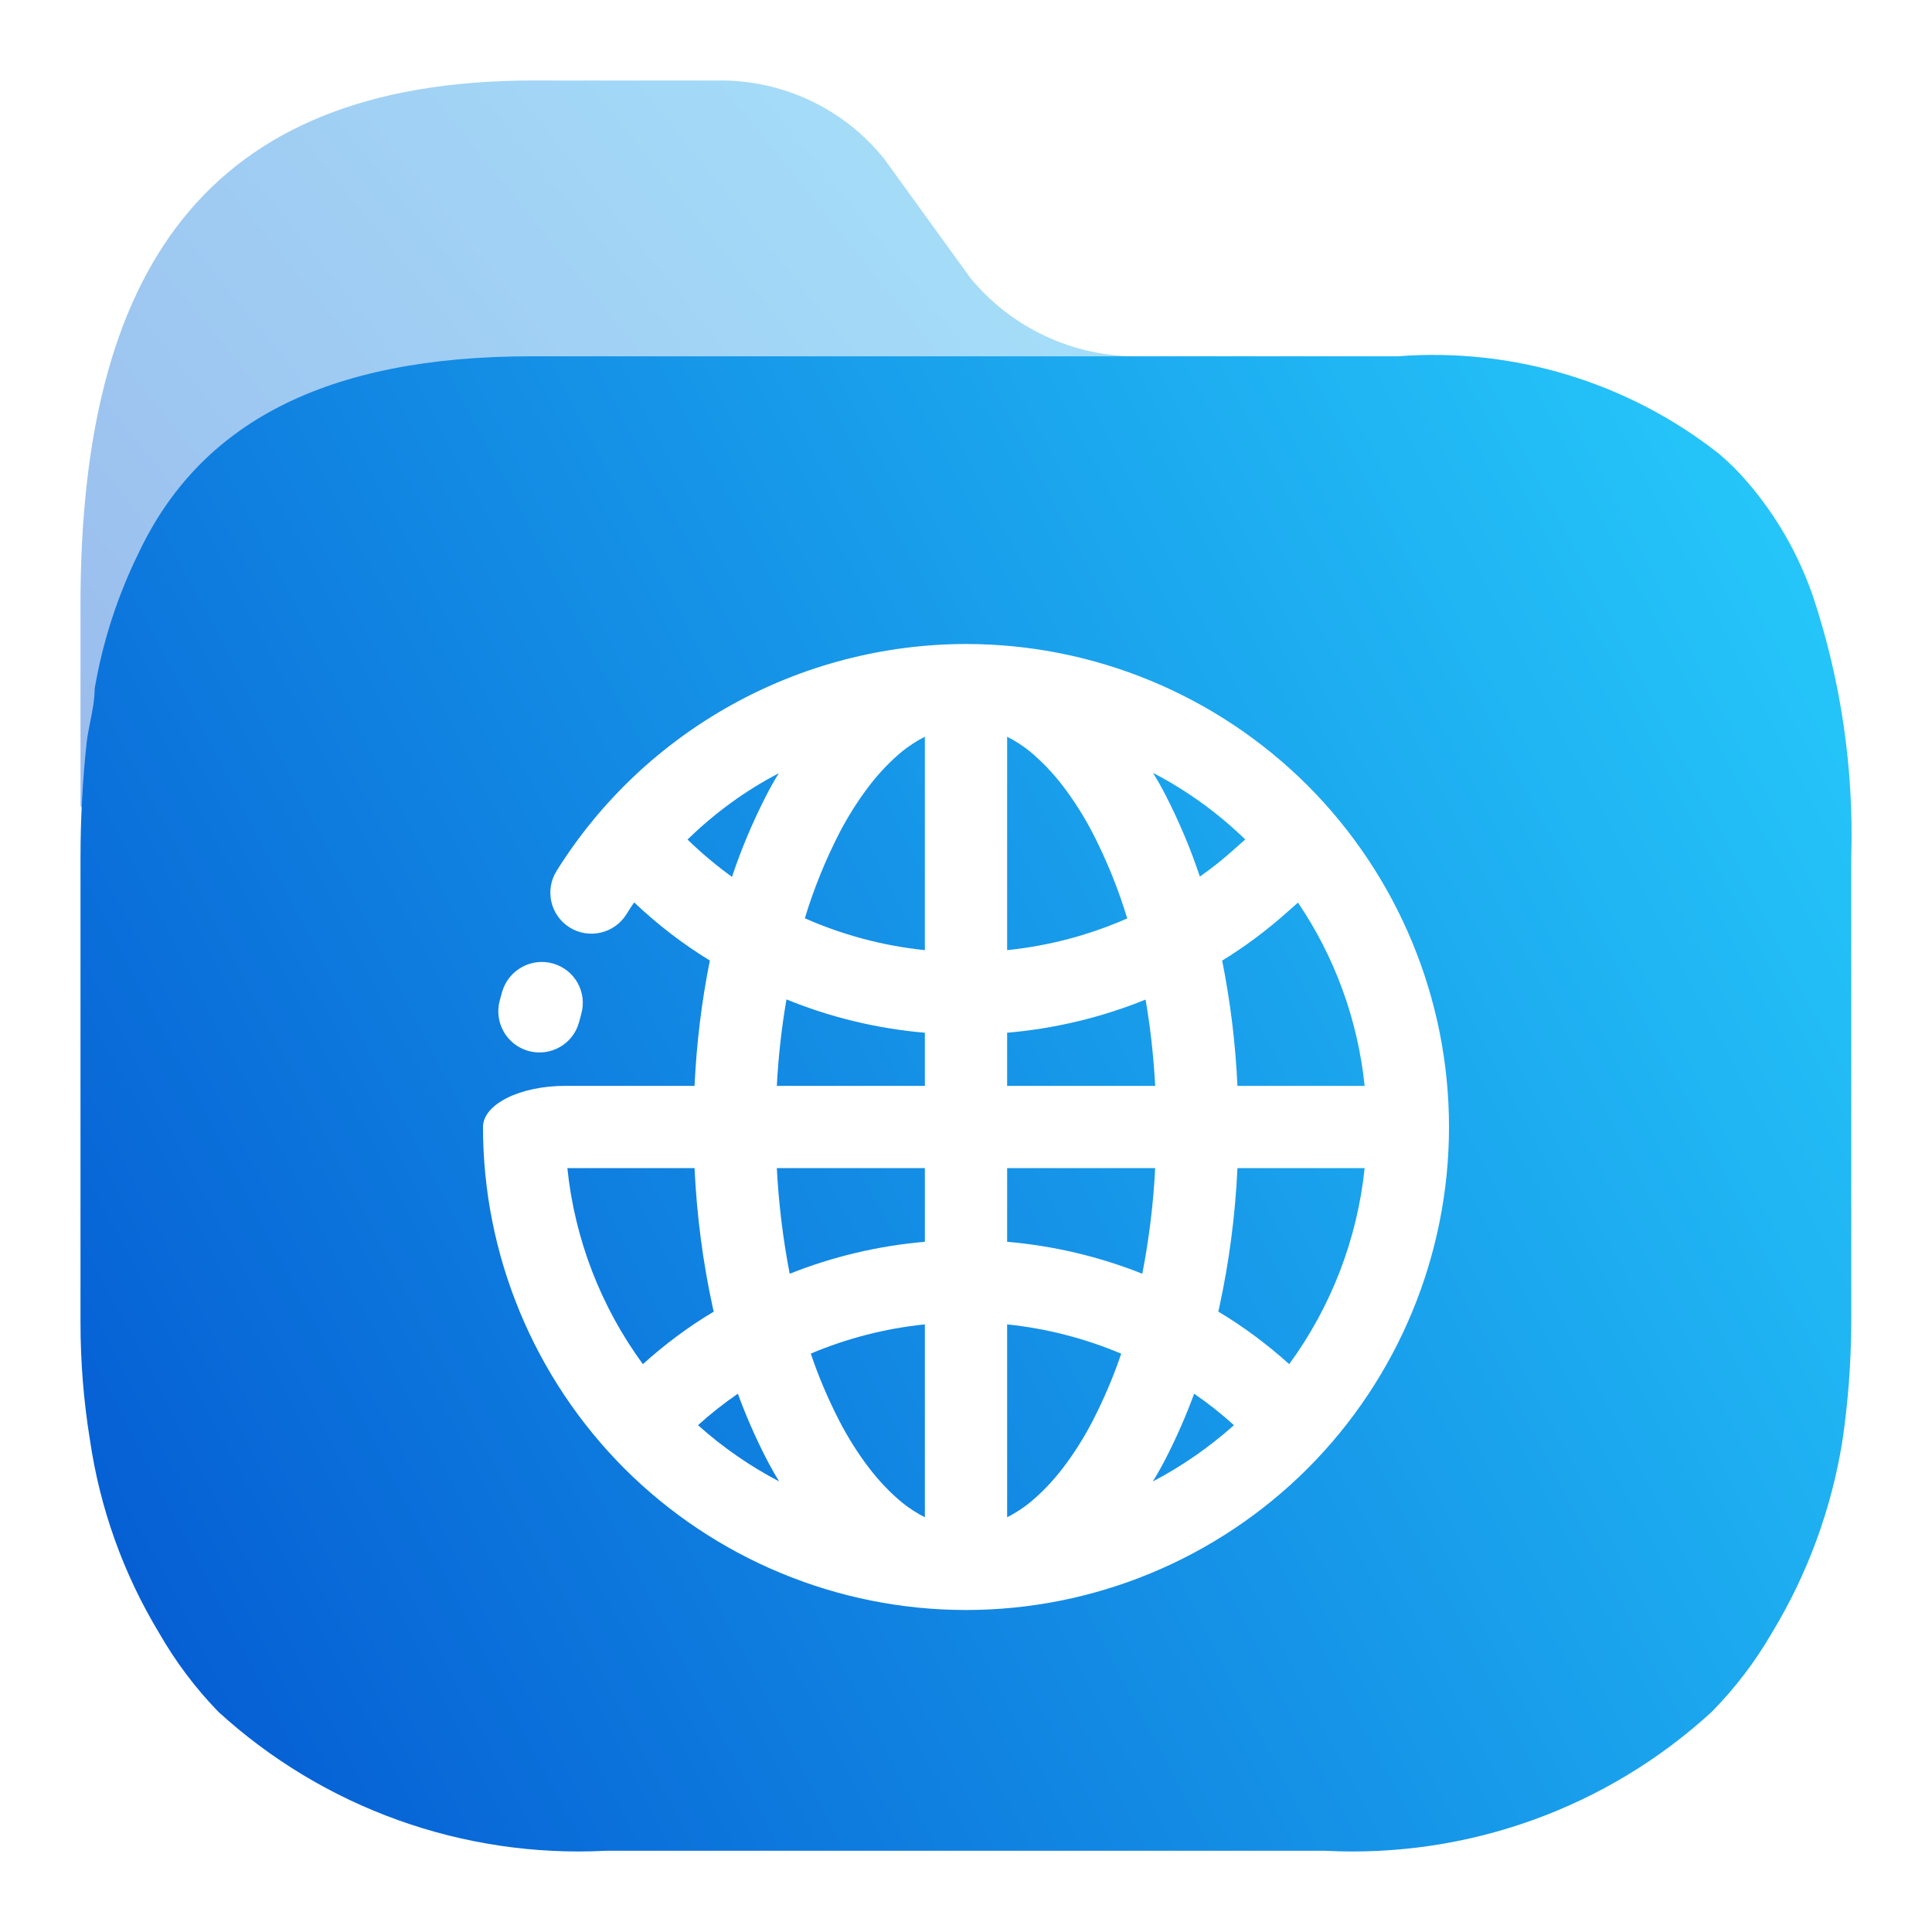
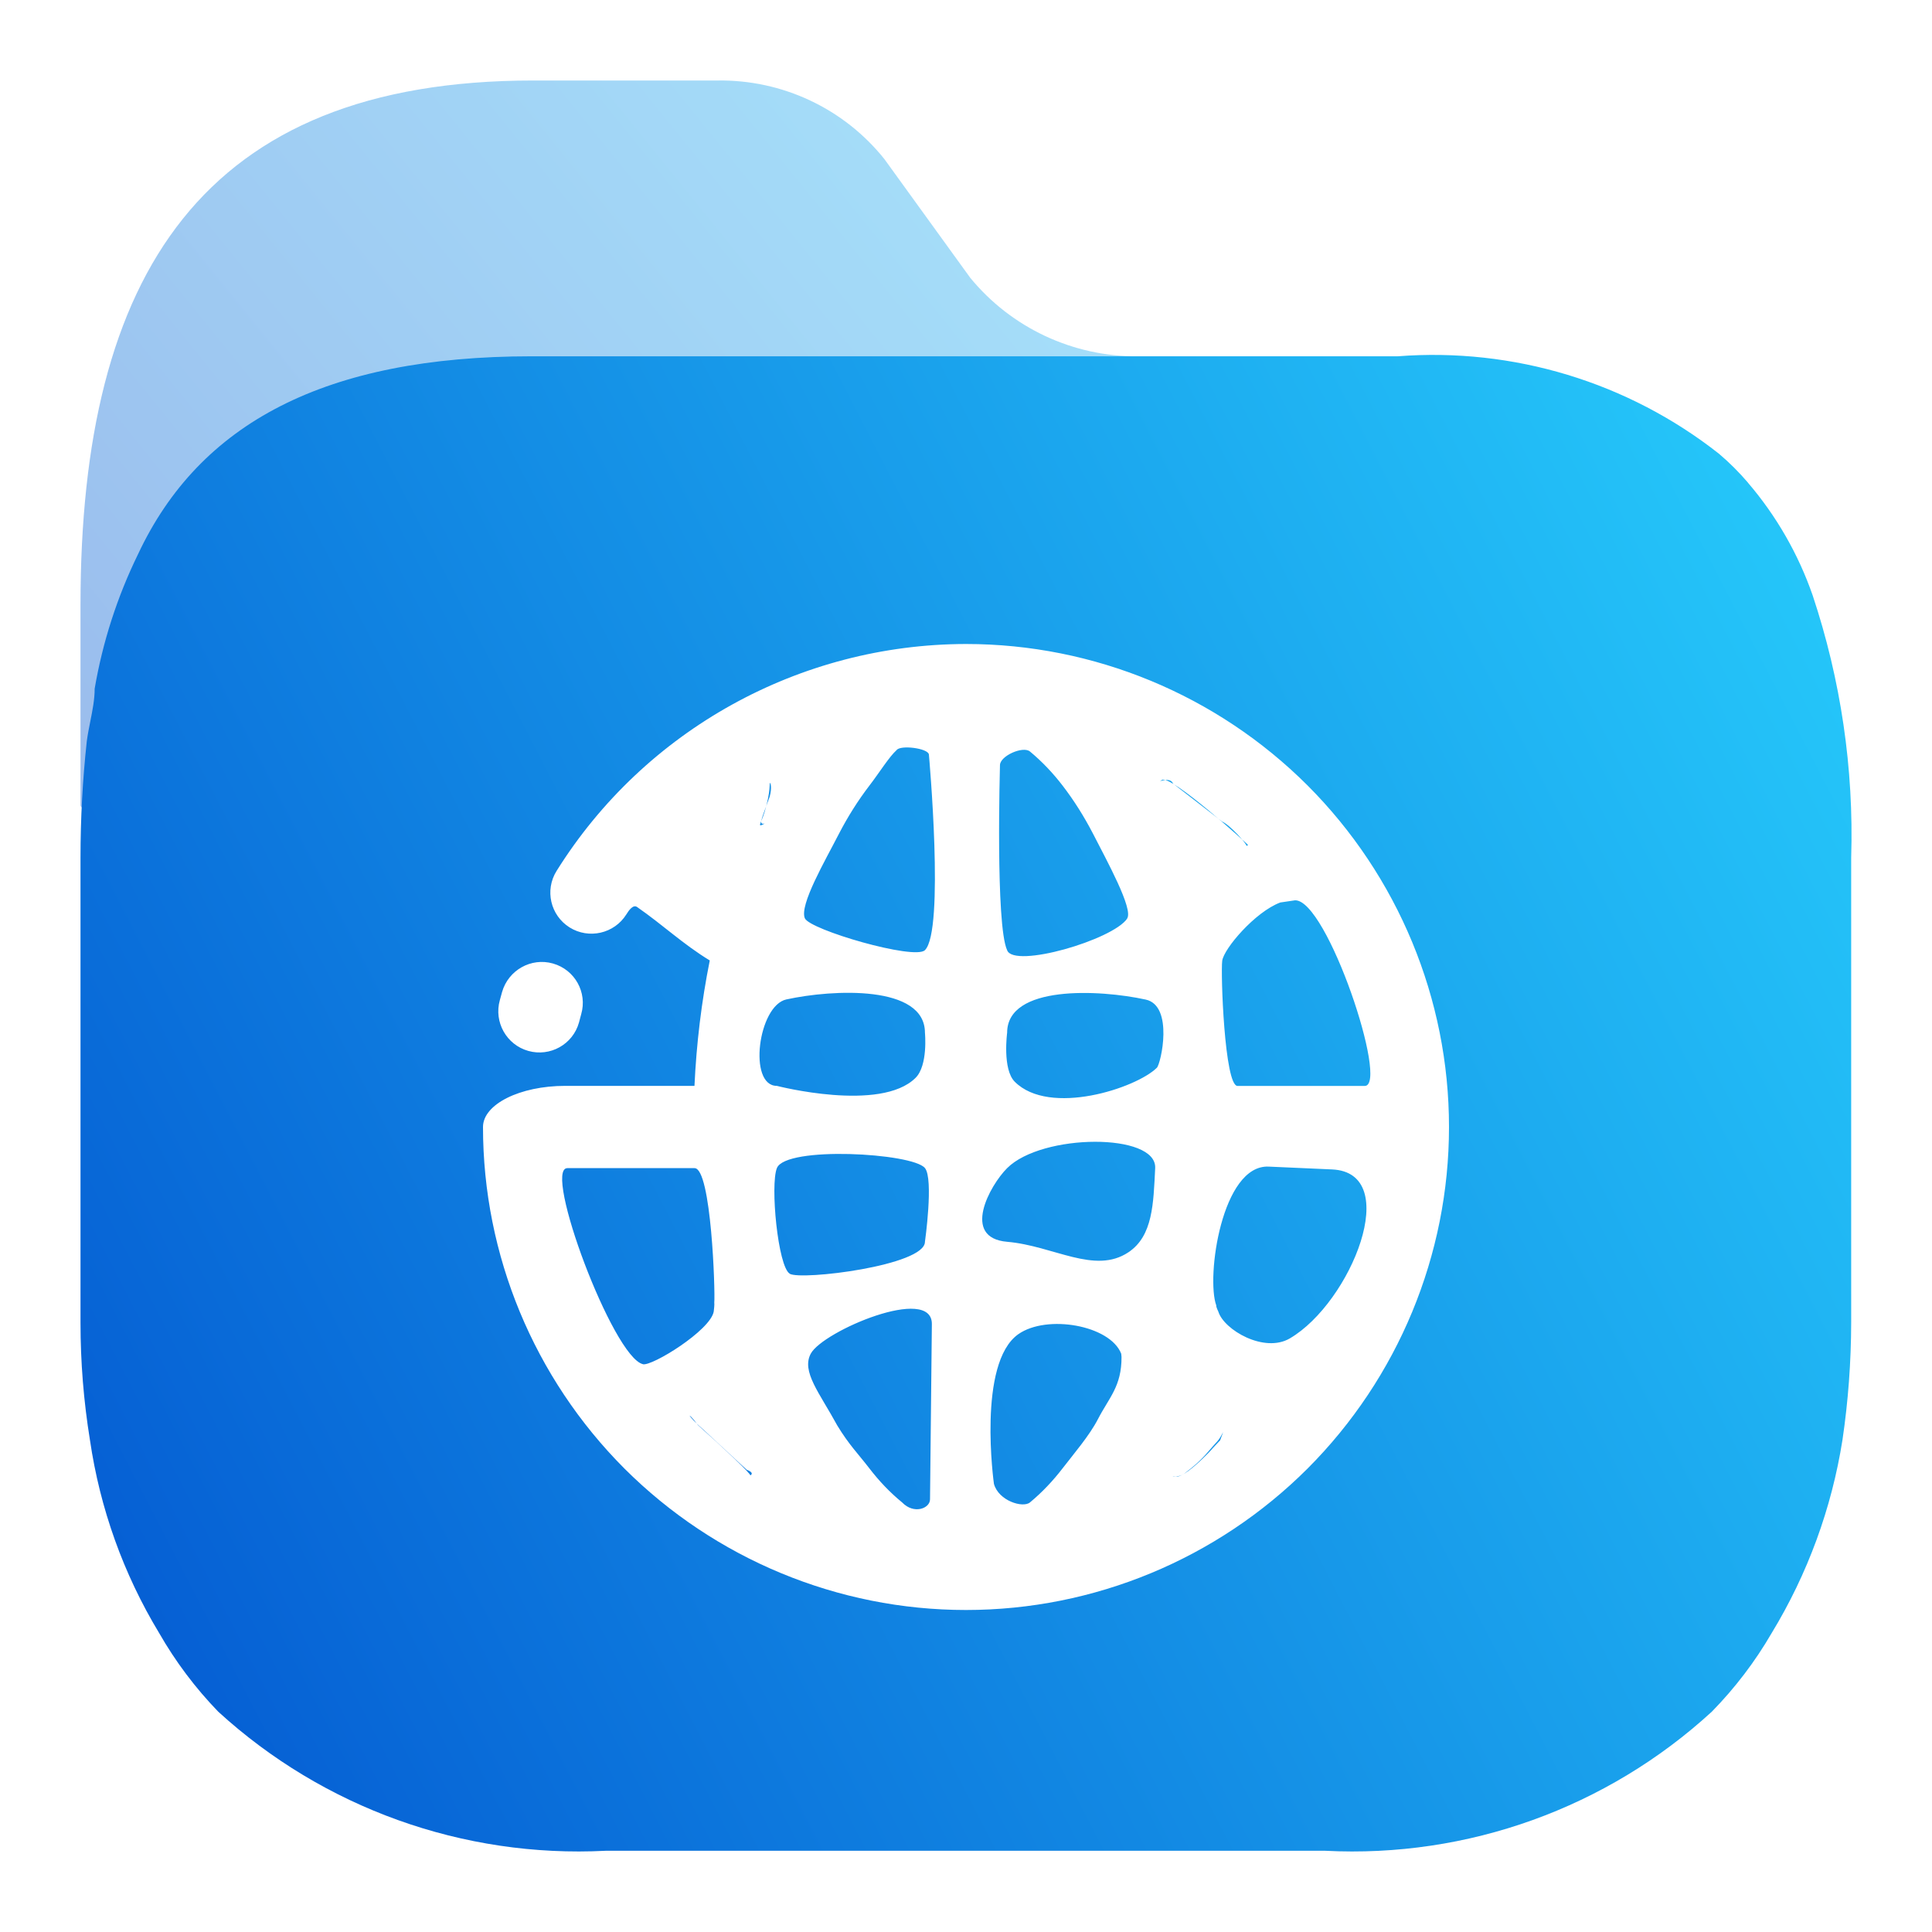
- <svg xmlns="http://www.w3.org/2000/svg" width="24" height="24" viewBox="0 0 24 24" fill="none">
-   <path opacity="0.4" d="M17.373 4.426H14.136C13.329 4.432 12.563 4.073 12.052 3.45L10.986 1.976C10.484 1.348 9.718 0.988 8.913 1H6.624C2.516 1 1 3.411 1 7.511L1 10C0.995 10.487 9.499 6.987 9.5 6.5L11.997 5.654C13 6 19.5 5 17.373 4.426Z" fill="url(#paint0_linear_11_173)" />
-   <path fill-rule="evenodd" clip-rule="evenodd" d="M21.715 5.998C22.067 6.409 22.339 6.883 22.517 7.394C22.868 8.444 23.03 9.547 22.997 10.654V16.432C22.995 16.919 22.959 17.405 22.889 17.886C22.755 18.736 22.456 19.552 22.009 20.288C21.803 20.643 21.553 20.971 21.265 21.264C19.962 22.46 18.232 23.082 16.463 22.991H7.524C5.753 23.082 4.019 22.459 2.712 21.264C2.427 20.97 2.181 20.642 1.978 20.288C1.533 19.553 1.241 18.736 1.117 17.886C1.039 17.406 1 16.919 1 16.432V10.654C1 10.171 1.026 9.689 1.078 9.209C1.089 9.125 1.106 9.042 1.122 8.96C1.149 8.824 1.176 8.689 1.176 8.555C1.275 7.976 1.456 7.414 1.714 6.886C2.477 5.256 4.042 4.426 6.604 4.426H17.363C18.798 4.315 20.223 4.747 21.354 5.637C21.484 5.747 21.605 5.868 21.715 5.998ZM9.77 12.415C10.316 12.638 10.895 12.778 11.489 12.829V13.489H9.65C9.669 13.129 9.708 12.771 9.77 12.415ZM14.231 12.417C13.684 12.639 13.104 12.778 12.511 12.829V13.489H14.35C14.331 13.13 14.292 12.772 14.231 12.417ZM9.81 15.823C10.344 15.61 10.91 15.476 11.489 15.426V14.511H9.65C9.673 14.951 9.726 15.39 9.81 15.823ZM14.19 15.823C13.656 15.61 13.09 15.476 12.511 15.426V14.511H14.35C14.328 14.951 14.274 15.39 14.19 15.823ZM10.072 16.815C10.522 16.625 10.999 16.502 11.489 16.452V18.848C11.388 18.797 11.294 18.736 11.206 18.665C11.055 18.54 10.92 18.397 10.8 18.241C10.657 18.055 10.532 17.855 10.425 17.648C10.287 17.379 10.168 17.101 10.072 16.815ZM13.928 16.816C13.478 16.626 13.001 16.503 12.511 16.452V18.848C12.612 18.797 12.706 18.736 12.794 18.665C12.945 18.54 13.08 18.397 13.2 18.241C13.343 18.055 13.468 17.855 13.575 17.648C13.713 17.379 13.832 17.101 13.928 16.816ZM9.998 11.407C10.469 11.615 10.972 11.75 11.489 11.803V9.152C11.388 9.203 11.294 9.264 11.206 9.335C11.055 9.46 10.92 9.603 10.8 9.759C10.657 9.946 10.532 10.145 10.425 10.351C10.251 10.691 10.108 11.044 9.998 11.407ZM14.003 11.409C13.531 11.617 13.027 11.75 12.511 11.803V9.152C12.612 9.203 12.706 9.264 12.794 9.335C12.945 9.46 13.08 9.603 13.2 9.759C13.343 9.946 13.468 10.145 13.575 10.351C13.75 10.692 13.893 11.046 14.003 11.409ZM16.124 11.212C16.582 11.889 16.868 12.672 16.952 13.489H15.372C15.348 12.967 15.285 12.446 15.182 11.933C15.465 11.76 15.732 11.56 15.983 11.337L16.124 11.212ZM16.015 16.946C16.536 16.233 16.861 15.392 16.952 14.511H15.372C15.345 15.093 15.27 15.673 15.146 16.242C15.142 16.259 15.138 16.276 15.134 16.293C15.447 16.48 15.741 16.699 16.015 16.946ZM7.986 16.946C7.464 16.233 7.139 15.393 7.048 14.511H8.628C8.655 15.093 8.73 15.673 8.854 16.242C8.858 16.259 8.862 16.276 8.866 16.294C8.553 16.48 8.259 16.7 7.986 16.946ZM8.671 17.704C8.979 17.98 9.318 18.214 9.679 18.403C9.621 18.309 9.567 18.212 9.516 18.113C9.383 17.853 9.266 17.586 9.166 17.313C8.993 17.432 8.828 17.562 8.671 17.704ZM15.329 17.704C15.172 17.562 15.007 17.432 14.834 17.313C14.734 17.586 14.617 17.853 14.484 18.113C14.433 18.212 14.379 18.309 14.321 18.403C14.682 18.214 15.021 17.979 15.329 17.704ZM8.541 10.429C8.878 10.1 9.26 9.821 9.675 9.605C9.618 9.697 9.565 9.791 9.516 9.887C9.35 10.212 9.208 10.548 9.093 10.893C8.899 10.752 8.714 10.598 8.541 10.429ZM15.304 10.574C15.177 10.687 15.044 10.793 14.905 10.889C14.791 10.545 14.649 10.211 14.484 9.887C14.434 9.79 14.381 9.694 14.323 9.601C14.74 9.817 15.126 10.096 15.469 10.428L15.304 10.574ZM6.563 13.055C6.834 13.131 7.116 12.974 7.192 12.703L7.22 12.598C7.298 12.328 7.141 12.046 6.869 11.969C6.598 11.892 6.315 12.051 6.237 12.323L6.209 12.425C6.133 12.697 6.292 12.979 6.563 13.055ZM6 14C6 13.718 6.458 13.489 7.021 13.489H8.628C8.652 12.966 8.715 12.446 8.818 11.932C8.482 11.727 8.167 11.484 7.878 11.21C7.844 11.259 7.811 11.309 7.78 11.36C7.63 11.598 7.315 11.67 7.076 11.521C6.837 11.371 6.765 11.057 6.914 10.819C8.009 9.067 9.934 8.003 12 8C13.591 8 15.117 8.633 16.243 9.757C17.367 10.883 18 12.409 18 14C18 15.591 17.367 17.117 16.243 18.243C15.117 19.367 13.591 20 12 20C10.409 20 8.883 19.367 7.757 18.243C6.633 17.117 6 15.591 6 14Z" fill="url(#paint1_linear_11_173)" />
-   <defs>
+ <svg xmlns="http://www.w3.org/2000/svg" width="24" height="24" viewBox="0 0 24 24" fill="none" version="1.1" id="svg5">
+   <path opacity="0.4" d="M17.373 4.426H14.136C13.329 4.432 12.563 4.073 12.052 3.45L10.986 1.976C10.484 1.348 9.718 0.988 8.913 1H6.624C2.516 1 1 3.411 1 7.511L1 10C0.995 10.487 9.499 6.987 9.5 6.5L11.997 5.654C13 6 19.5 5 17.373 4.426Z" fill="url(#paint0_linear_11_173)" id="path1" />
+   <path fill-rule="evenodd" clip-rule="evenodd" d="m 21.715,5.998 c 0.352,0.411 0.624,0.885 0.802,1.396 0.35,1.05 0.513,2.154 0.479,3.26 v 5.778 c -0.001,0.487 -0.037,0.973 -0.108,1.454 -0.134,0.85 -0.433,1.666 -0.88,2.401 -0.206,0.355 -0.456,0.683 -0.743,0.976 -1.303,1.196 -3.034,1.819 -4.802,1.728 H 7.524 C 5.753,23.082 4.019,22.459 2.712,21.264 2.427,20.97 2.181,20.642 1.978,20.288 1.533,19.553 1.241,18.736 1.117,17.886 1.039,17.406 1,16.919 1,16.432 V 10.654 C 1,10.171 1.026,9.689 1.078,9.209 1.089,9.125 1.106,9.042 1.122,8.96 1.149,8.824 1.176,8.689 1.176,8.555 1.275,7.976 1.456,7.414 1.714,6.886 2.477,5.256 4.042,4.426 6.604,4.426 H 17.363 c 1.435,-0.111 2.86,0.321 3.99,1.21 0.13,0.11 0.251,0.231 0.362,0.361 z M 9.77,12.415 c 0.576,-0.126 1.72,-0.183 1.72,0.414 0,0 0.04,0.404 -0.116,0.56 C 10.94,13.822 9.65,13.489 9.65,13.489 c -0.36,0 -0.233,-0.997 0.119,-1.074 z m 4.462,0.002 c -0.577,-0.126 -1.721,-0.183 -1.721,0.412 0,0 -0.061,0.454 0.095,0.609 0.433,0.433 1.51,0.079 1.765,-0.174 0.05,-0.049 0.213,-0.771 -0.139,-0.847 z m -4.422,3.406 c 0.141,0.085 1.68,-0.101 1.68,-0.397 0,0 0.11,-0.781 0,-0.916 -0.154,-0.188 -1.727,-0.276 -1.839,0 -0.085,0.21 0.013,1.224 0.159,1.312 z m 4.208,-0.267 C 13.598,15.836 13.09,15.476 12.511,15.426 c -0.573,-0.049 -0.216,-0.7 0,-0.915 0.433,-0.433 1.861,-0.44 1.839,0 -0.022,0.441 -0.028,0.842 -0.332,1.045 z M 10.072,16.815 c 0.15,-0.279 1.509,-0.858 1.504,-0.366 l -0.023,2.177 c -0.001,0.113 -0.201,0.189 -0.346,0.038 C 11.055,18.54 10.92,18.397 10.8,18.241 10.657,18.055 10.548,17.95 10.401,17.708 10.181,17.303 9.952,17.037 10.072,16.815 Z m 3.856,0.001 c -0.139,-0.354 -0.922,-0.491 -1.277,-0.243 -0.515,0.36 -0.304,1.86 -0.304,1.86 0.058,0.211 0.359,0.303 0.447,0.231 0.151,-0.125 0.286,-0.268 0.406,-0.424 0.143,-0.186 0.33,-0.402 0.438,-0.609 0.138,-0.269 0.296,-0.408 0.294,-0.775 l -0.004,-0.041 z M 9.998,11.407 c 0.061,0.144 1.36,0.522 1.491,0.397 0.248,-0.238 0.05,-2.432 0.05,-2.432 -0.011,-0.077 -0.353,-0.121 -0.401,-0.054 C 11.046,9.4 10.92,9.603 10.8,9.759 10.657,9.946 10.532,10.145 10.425,10.351 10.251,10.691 9.928,11.242 9.998,11.407 Z m 4.005,0.003 c -0.178,0.266 -1.409,0.624 -1.492,0.394 C 12.365,11.489 12.422,9.505 12.422,9.505 12.422,9.391 12.706,9.264 12.794,9.335 c 0.151,0.125 0.286,0.268 0.406,0.424 0.143,0.186 0.268,0.386 0.375,0.592 0.174,0.34 0.506,0.942 0.427,1.058 z m 2.084,-0.226 c 0.398,-0.013 1.172,2.306 0.866,2.306 h -1.58 c -0.162,0 -0.211,-1.409 -0.19,-1.556 0.021,-0.15 0.407,-0.605 0.721,-0.723 z m -0.064,5.442 c 0.762,-0.447 1.41,-2.06 0.524,-2.099 l -0.787,-0.035 c -0.582,-0.026 -0.779,1.372 -0.651,1.725 -0.004,0.017 0.026,0.077 0.026,0.077 0.069,0.226 0.57,0.519 0.888,0.332 z M 7.986,16.946 C 7.613,16.857 6.739,14.511 7.048,14.511 h 1.58 c 0.209,0 0.258,1.538 0.245,1.67 0.004,0.017 -0.004,0.096 -0.007,0.113 -0.045,0.236 -0.767,0.68 -0.88,0.653 z m 0.76,0.821 C 8.534,17.587 8.515,17.499 8.671,17.704 c 0.308,0.275 0.678,0.622 0.648,0.625 0.043,-0.025 0.01,-0.051 -0.043,-0.071 m 5.881,-0.366 c 0.072,-0.198 0.027,-0.054 -0.037,0.015 -0.148,0.161 -0.174,0.221 -0.406,0.397 -0.084,0.064 -0.212,0.023 -0.102,0.038 0.138,0.019 0.606,-0.516 0.398,-0.294 z M 9.498,10.086 c 0.082,-0.269 0.055,-0.368 0.07,-0.36 0,0 0.026,0.052 -0.007,0.171 -0.111,0.307 -0.138,0.349 -0.062,0.333 -0.101,0.056 -0.047,0.007 -0.001,-0.144 z M 14.573,9.735 c -0.042,-0.101 -0.218,0.001 -0.141,-0.045 0.104,-0.081 1.088,0.817 1.072,0.807 l -0.02,0.012 c 0.009,-0.02 -0.2,-0.259 -0.305,-0.305 M 6.563,13.055 C 6.834,13.131 7.116,12.974 7.192,12.703 L 7.22,12.598 C 7.298,12.328 7.141,12.046 6.869,11.969 6.598,11.892 6.315,12.051 6.237,12.323 L 6.209,12.425 C 6.133,12.697 6.292,12.979 6.563,13.055 Z M 6,14 c 0,-0.282 0.458,-0.511 1.021,-0.511 h 1.606 c 0.024,-0.523 0.087,-1.044 0.19,-1.558 C 8.482,11.727 8.242,11.495 7.914,11.267 7.865,11.233 7.811,11.309 7.78,11.36 7.63,11.598 7.315,11.67 7.076,11.521 6.837,11.371 6.765,11.057 6.914,10.819 8.009,9.067 9.934,8.003 12,8 13.591,8 15.117,8.633 16.243,9.757 17.367,10.883 18,12.409 18,14 18,15.591 17.367,17.117 16.243,18.243 15.117,19.367 13.591,20 12,20 10.409,20 8.883,19.367 7.757,18.243 6.633,17.117 6,15.591 6,14 Z" fill="url(#paint1_linear_11_173)" id="path2" />
+   <defs id="defs5">
    <linearGradient id="paint0_linear_11_173" x1="1" y1="10.046" x2="15.574" y2="-1.748" gradientUnits="userSpaceOnUse">
-       <stop stop-color="#0357D1" />
-       <stop offset="1" stop-color="#27CDFC" />
+       <stop stop-color="#0357D1" id="stop2" />
+       <stop offset="1" stop-color="#27CDFC" id="stop3" />
    </linearGradient>
    <linearGradient id="paint1_linear_11_173" x1="1" y1="23" x2="25.952" y2="10.13" gradientUnits="userSpaceOnUse">
-       <stop stop-color="#0357D1" />
-       <stop offset="1" stop-color="#27CDFC" />
+       <stop stop-color="#0357D1" id="stop4" />
+       <stop offset="1" stop-color="#27CDFC" id="stop5" />
    </linearGradient>
  </defs>
</svg>
